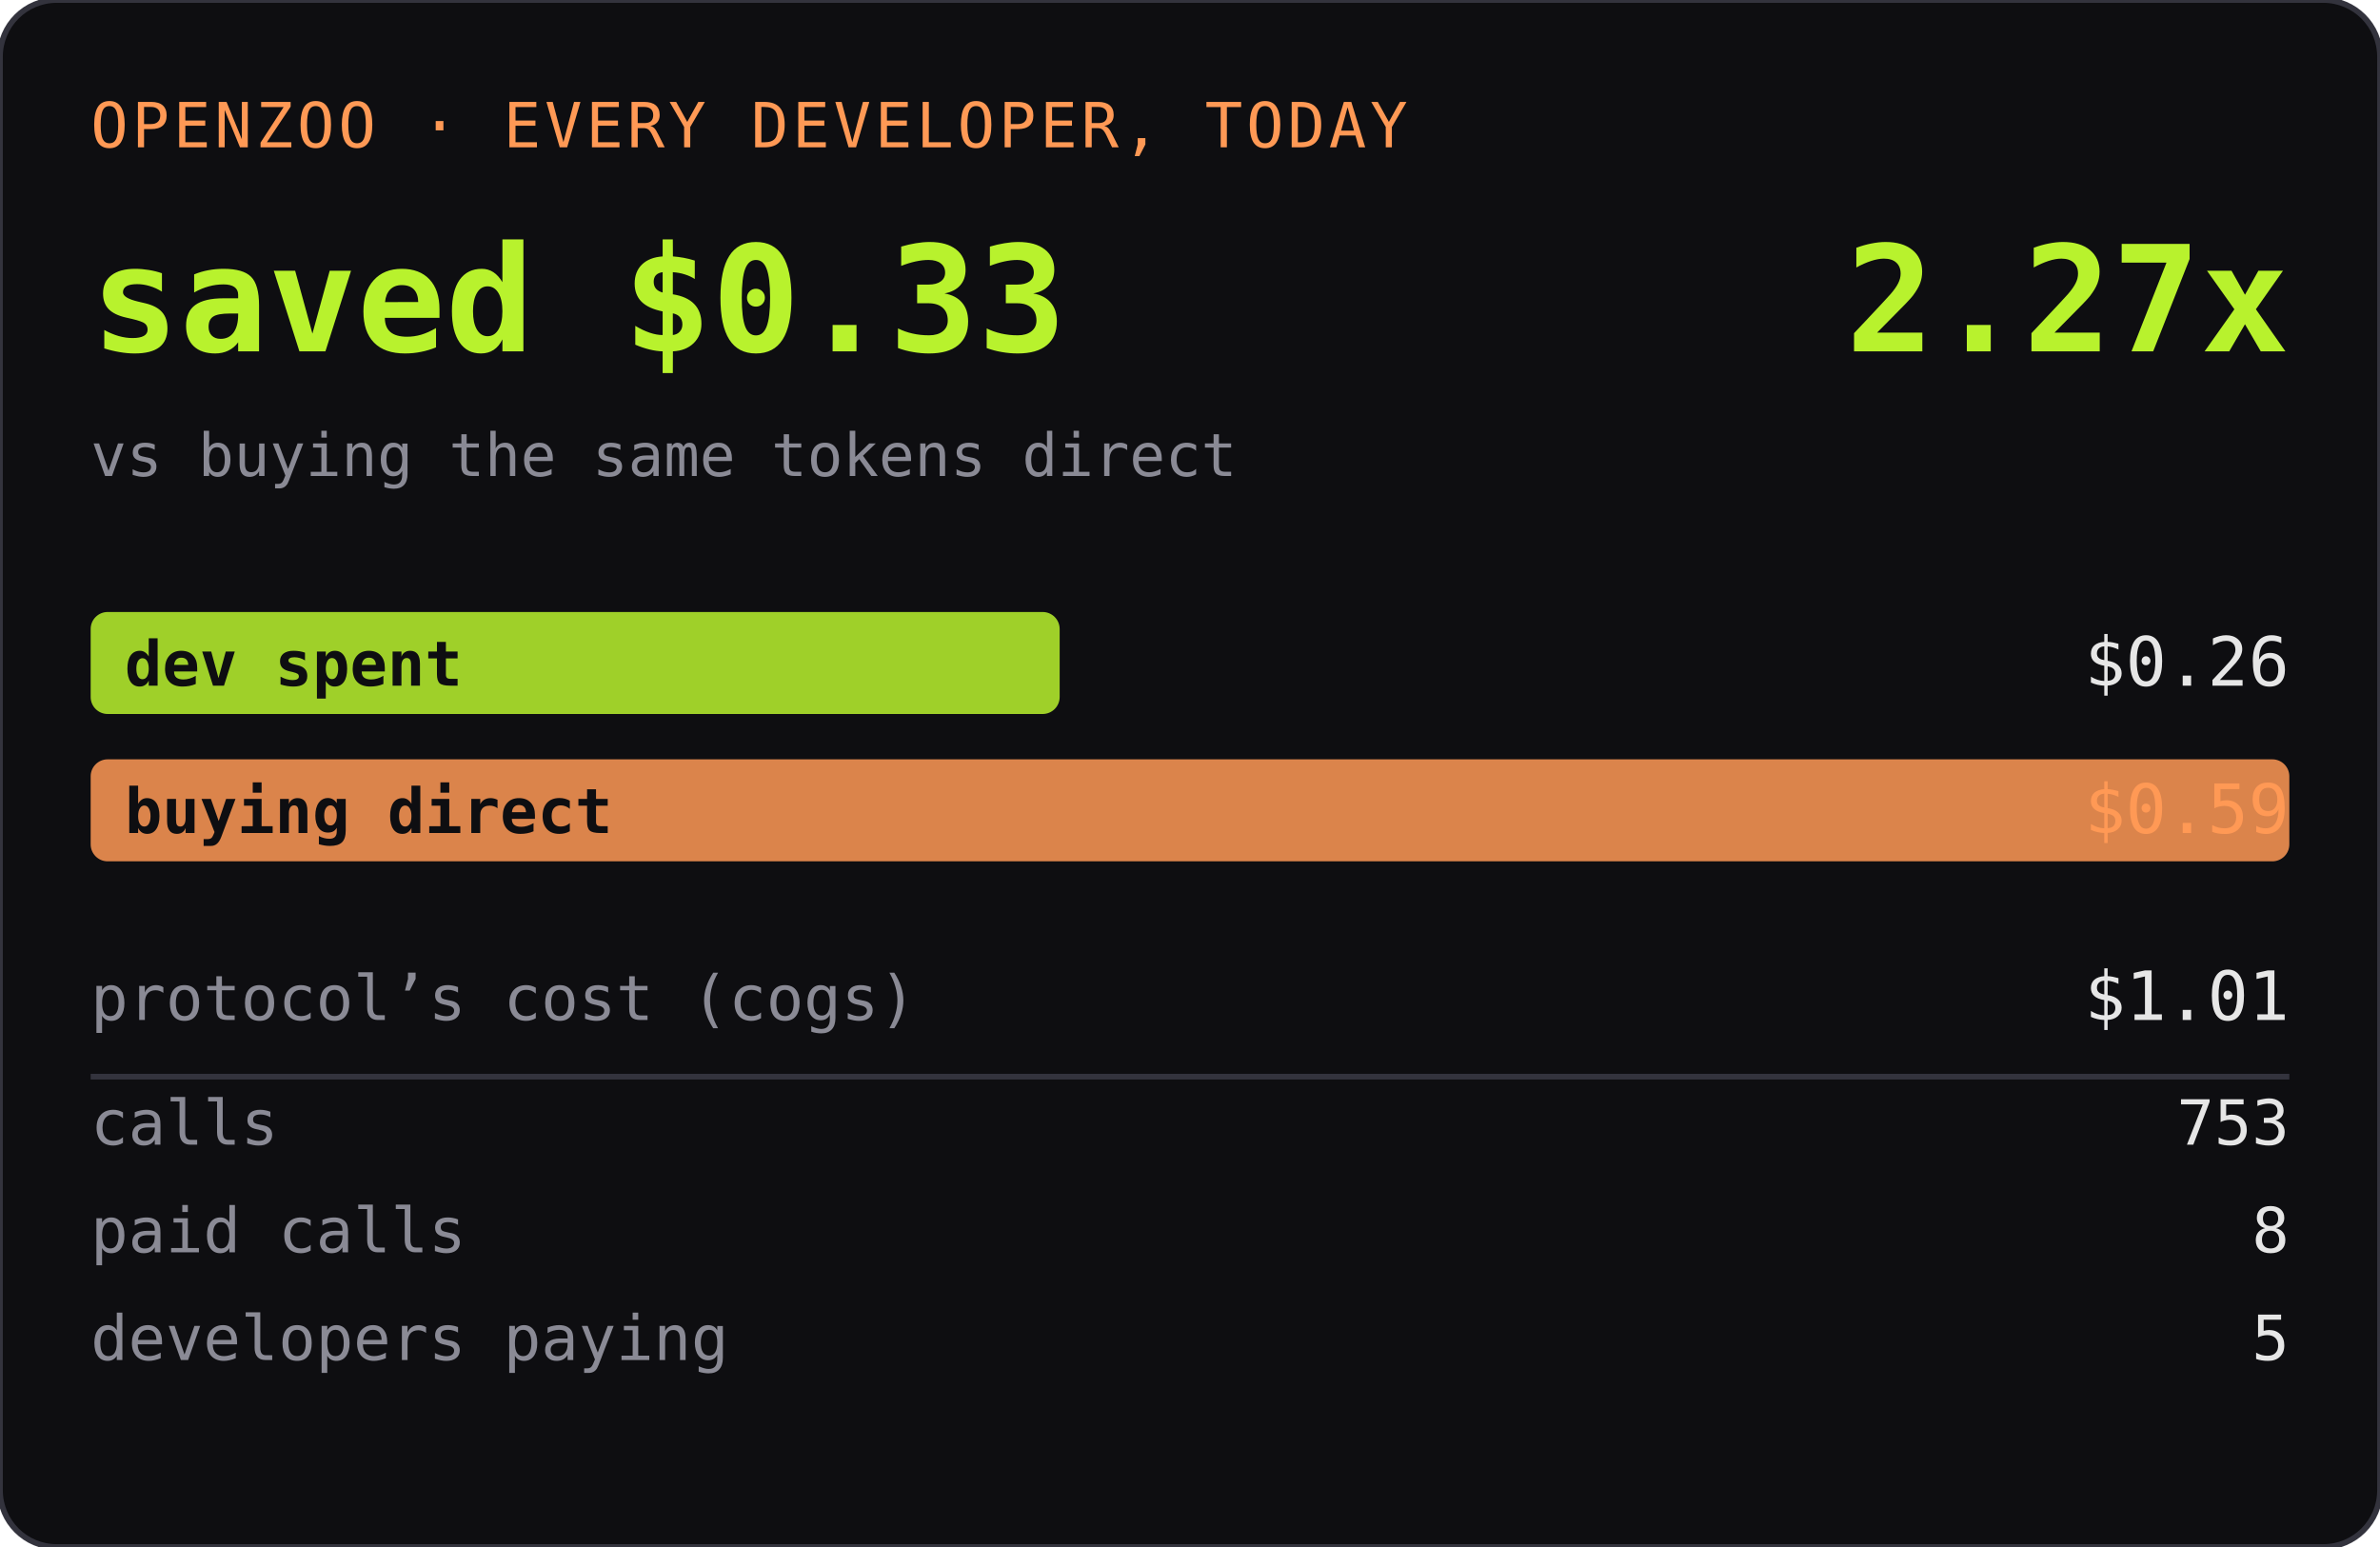
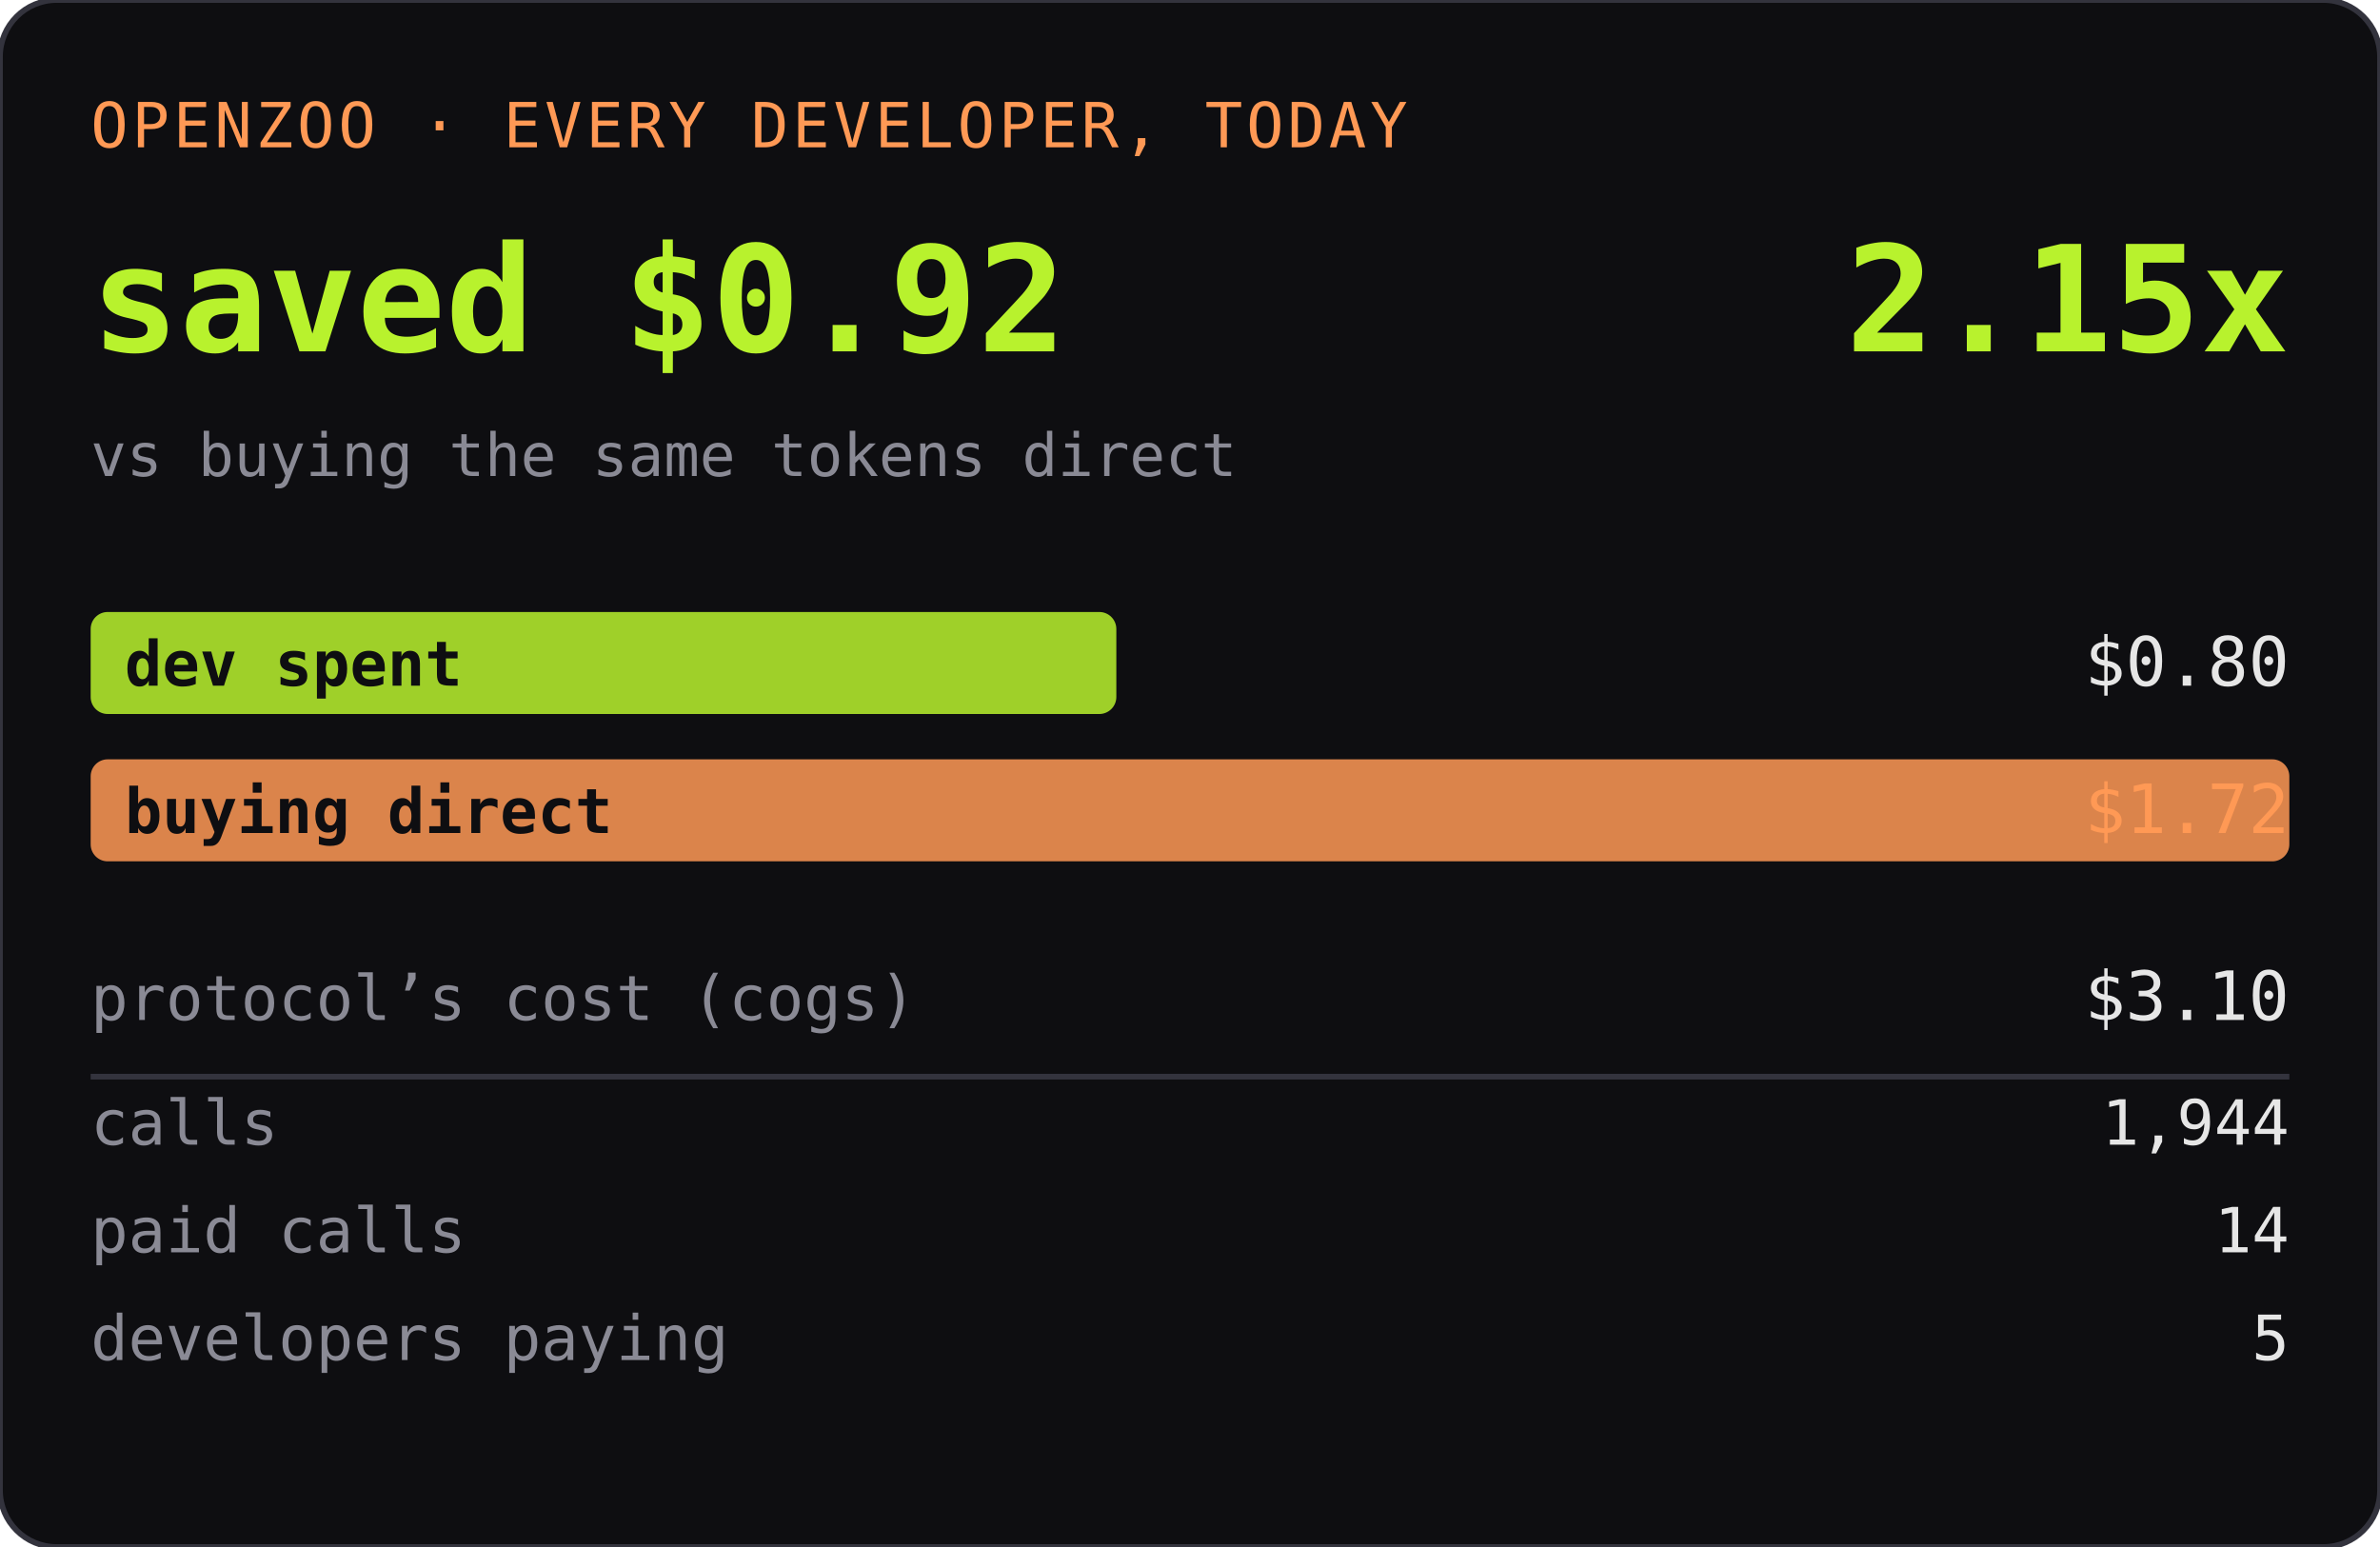
<svg xmlns="http://www.w3.org/2000/svg" width="420" height="273" role="img" aria-label="OPENZOO · EVERY DEVELOPER, TODAY">
  <rect width="420" height="273" rx="10" fill="#0e0e11" />
  <rect width="420" height="273" rx="10" fill="none" stroke="#33333d" />
  <text x="16" y="26" font-family="ui-monospace,SFMono-Regular,Menlo,monospace" font-size="11" fill="#ff9955" letter-spacing="0.06em">OPENZOO · EVERY DEVELOPER, TODAY</text>
-   <text x="16" y="62" font-family="ui-monospace,SFMono-Regular,Menlo,monospace" font-size="26" font-weight="600" fill="#b8f22d">saved $0.33</text>
-   <text x="404" y="62" text-anchor="end" font-family="ui-monospace,SFMono-Regular,Menlo,monospace" font-size="26" font-weight="600" fill="#b8f22d">2.27x</text>
+   <text x="16" y="62" font-family="ui-monospace,SFMono-Regular,Menlo,monospace" font-size="26" font-weight="600" fill="#b8f22d">saved $0.92</text>
+   <text x="404" y="62" text-anchor="end" font-family="ui-monospace,SFMono-Regular,Menlo,monospace" font-size="26" font-weight="600" fill="#b8f22d">2.15x</text>
  <text x="16" y="84" font-family="ui-monospace,SFMono-Regular,Menlo,monospace" font-size="10.5" fill="#8a8a95">vs buying the same tokens direct</text>
-   <rect x="16" y="108" width="171" height="18" rx="3" fill="#b8f22d" opacity="0.85" />
+   <rect x="16" y="108" width="181" height="18" rx="3" fill="#b8f22d" opacity="0.85" />
  <text x="22" y="121" font-family="ui-monospace,SFMono-Regular,Menlo,monospace" font-size="11" fill="#0e0e11" font-weight="600">dev spent</text>
-   <text x="404" y="121" text-anchor="end" font-family="ui-monospace,SFMono-Regular,Menlo,monospace" font-size="12" fill="#e6e6e6">$0.26</text>
+   <text x="404" y="121" text-anchor="end" font-family="ui-monospace,SFMono-Regular,Menlo,monospace" font-size="12" fill="#e6e6e6">$0.80</text>
  <rect x="16" y="134" width="388" height="18" rx="3" fill="#ff9955" opacity="0.85" />
  <text x="22" y="147" font-family="ui-monospace,SFMono-Regular,Menlo,monospace" font-size="11" fill="#0e0e11" font-weight="600">buying direct</text>
-   <text x="404" y="147" text-anchor="end" font-family="ui-monospace,SFMono-Regular,Menlo,monospace" font-size="12" fill="#ff9955">$0.59</text>
+   <text x="404" y="147" text-anchor="end" font-family="ui-monospace,SFMono-Regular,Menlo,monospace" font-size="12" fill="#ff9955">$1.72</text>
  <text x="16" y="180" font-family="ui-monospace,SFMono-Regular,Menlo,monospace" font-size="11" fill="#8a8a95">protocol’s cost (cogs)</text>
-   <text x="404" y="180" text-anchor="end" font-family="ui-monospace,SFMono-Regular,Menlo,monospace" font-size="12" fill="#e6e6e6">$1.01</text>
+   <text x="404" y="180" text-anchor="end" font-family="ui-monospace,SFMono-Regular,Menlo,monospace" font-size="12" fill="#e6e6e6">$3.10</text>
  <line x1="16" y1="190" x2="404" y2="190" stroke="#33333d" />
  <text x="16" y="202" font-family="ui-monospace,SFMono-Regular,Menlo,monospace" font-size="11" fill="#8a8a95">calls</text>
-   <text x="404" y="202" text-anchor="end" font-family="ui-monospace,SFMono-Regular,Menlo,monospace" font-size="11" fill="#e6e6e6">753</text>
+   <text x="404" y="202" text-anchor="end" font-family="ui-monospace,SFMono-Regular,Menlo,monospace" font-size="11" fill="#e6e6e6">1,944</text>
  <text x="16" y="221" font-family="ui-monospace,SFMono-Regular,Menlo,monospace" font-size="11" fill="#8a8a95">paid calls</text>
-   <text x="404" y="221" text-anchor="end" font-family="ui-monospace,SFMono-Regular,Menlo,monospace" font-size="11" fill="#e6e6e6">8</text>
+   <text x="404" y="221" text-anchor="end" font-family="ui-monospace,SFMono-Regular,Menlo,monospace" font-size="11" fill="#e6e6e6">14</text>
  <text x="16" y="240" font-family="ui-monospace,SFMono-Regular,Menlo,monospace" font-size="11" fill="#8a8a95">developers paying</text>
  <text x="404" y="240" text-anchor="end" font-family="ui-monospace,SFMono-Regular,Menlo,monospace" font-size="11" fill="#e6e6e6">5</text>
</svg>
